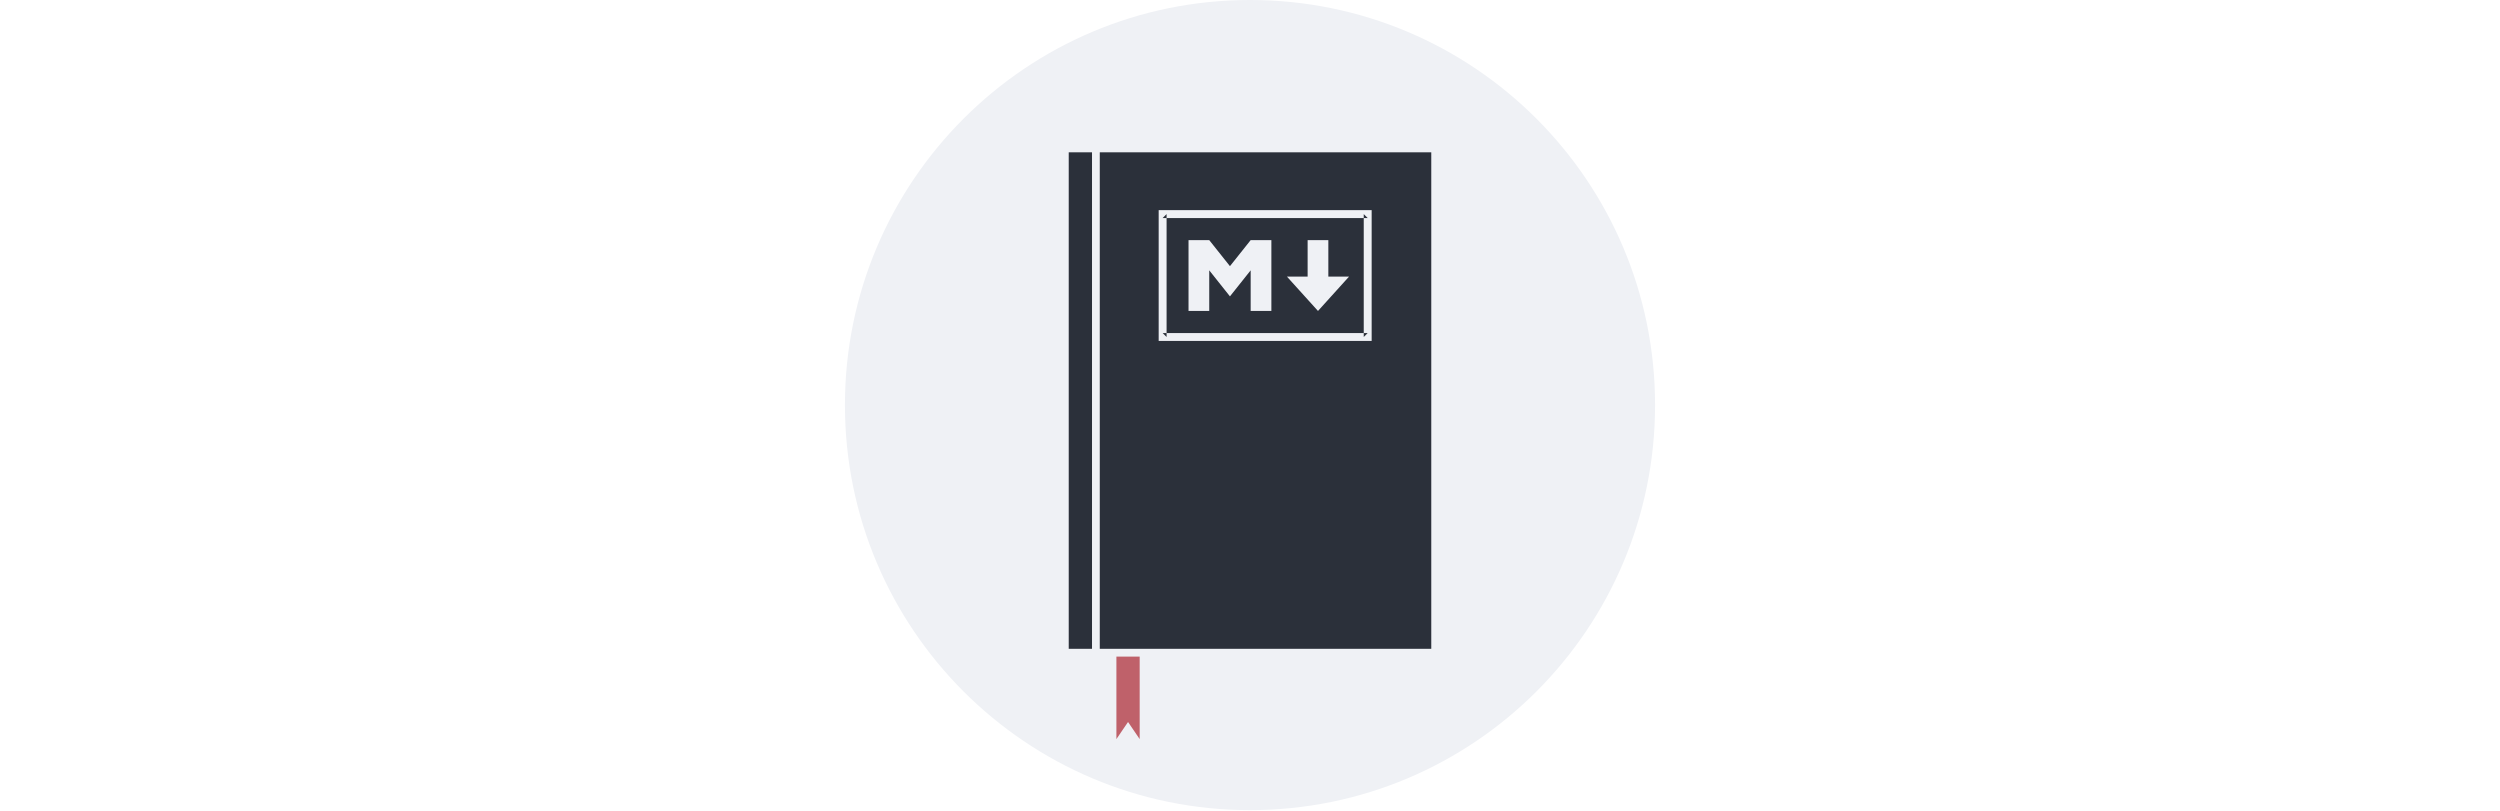
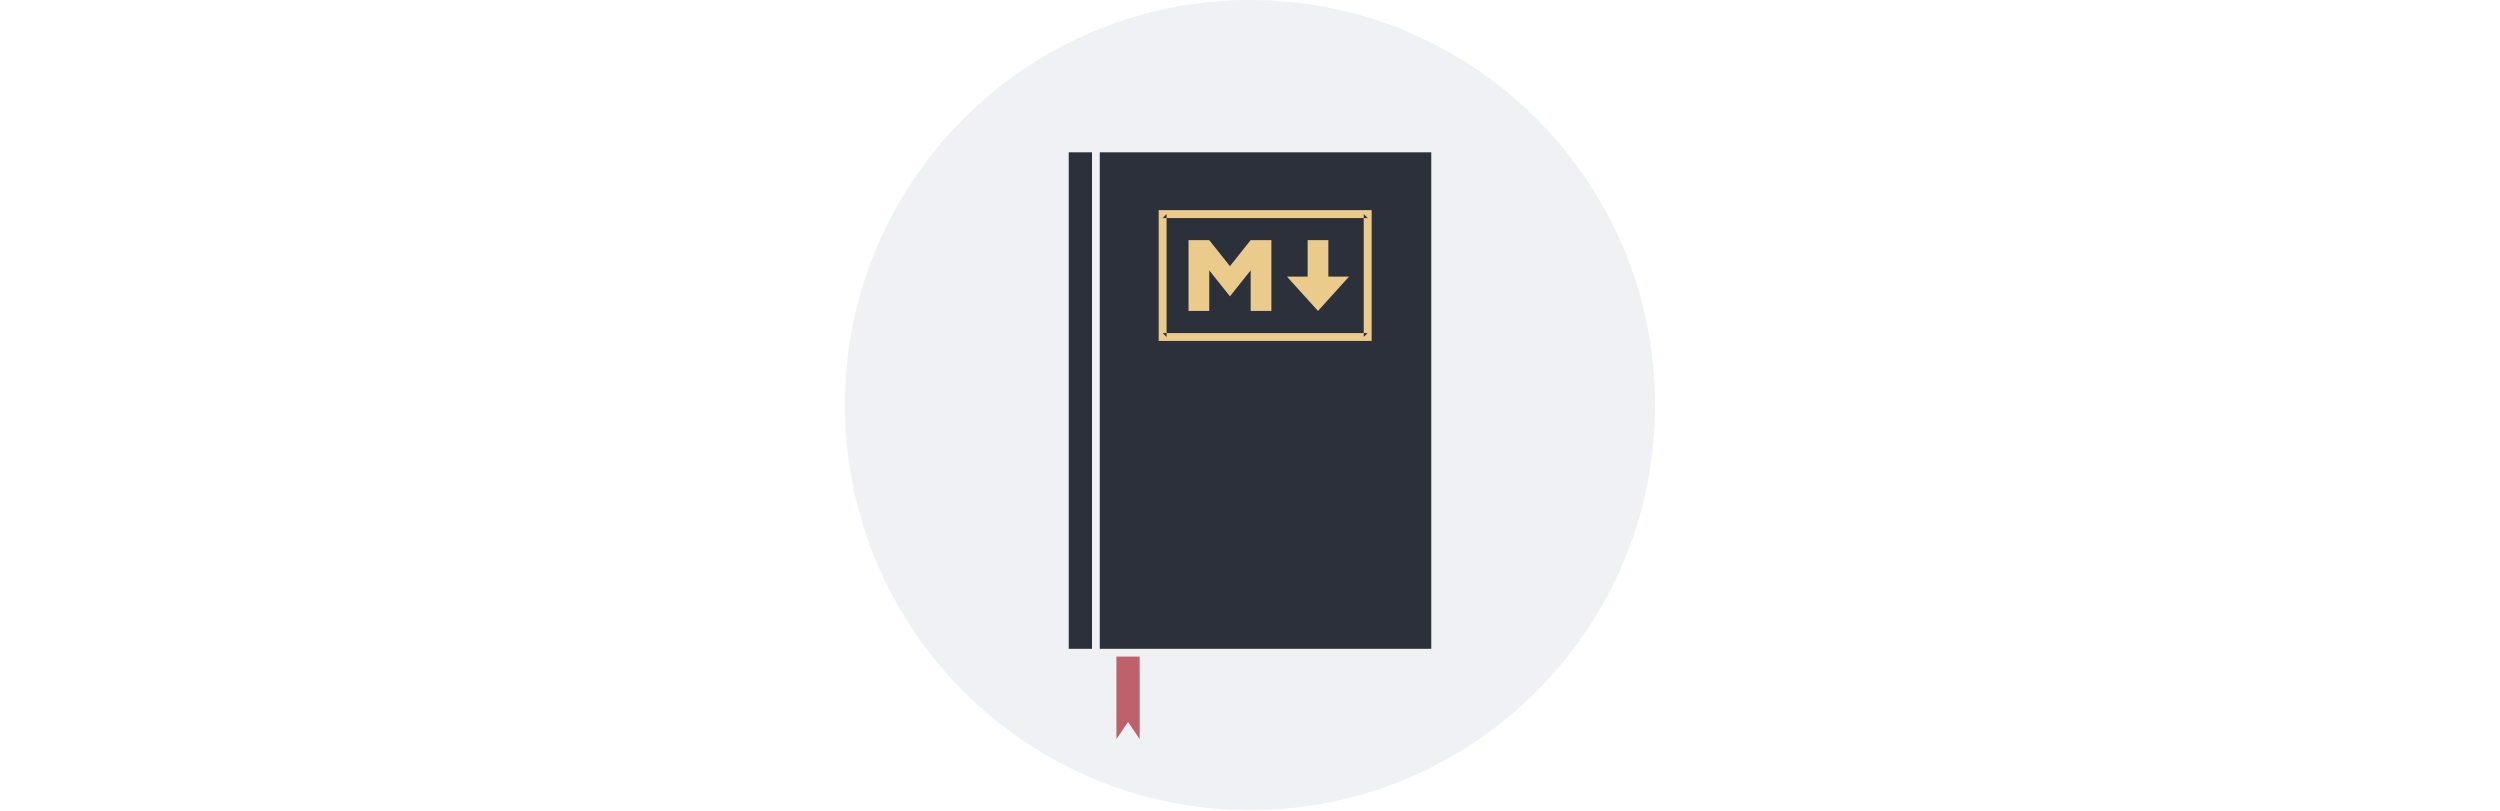
<svg xmlns="http://www.w3.org/2000/svg" width="790px" height="256px" viewBox="0 0 790 256" version="1.1">
  <defs />
  <g id="Page-1" stroke="none" stroke-width="1" fill="none" fill-rule="evenodd">
    <g id="Oval-1-+-noun_6571_cc" transform="translate(267, 0)">
      <circle id="Oval-1" fill="#EFF1F5" cx="128" cy="128" r="128" />
      <g id="noun_6571_cc" transform="translate(70.5, 48)">
        <rect id="Rectangle-path" fill="#2B303A" x="10.027" y="0.131" width="104.756" height="156.892" />
        <rect id="Rectangle-path" fill="#2B303A" x="0.217" y="0.131" width="7.358" height="156.892" />
        <path d="M22.639,159.481 L15.283,159.481 L15.283,185.554 L18.96,180.147 L22.639,185.554 L22.639,159.481 Z" id="Shape" fill="#BF616A" />
-         <g id="markdown-mark" transform="translate(29.89087, 19.64883)" fill="#EFF1F5">
-           <path d="M8.182,30.612 L8.182,8.229 L14.728,8.229 L21.273,16.458 L27.819,8.229 L34.364,8.229 L34.364,30.612 L27.819,30.612 L27.819,17.775 L21.273,26.004 L14.728,17.775 L14.728,30.612 L8.182,30.612 Z M49.092,30.612 L39.274,19.75 L45.819,19.75 L45.819,8.229 L52.365,8.229 L52.365,19.75 L58.911,19.75 L49.092,30.612 Z" id="Shape" />
-           <path d="M64.802,1.25 L63.552,0 L63.552,38.841 L64.802,37.591 L0,37.591 L1.25,38.841 L1.25,0 L0,1.25 L64.802,1.25 Z M-1.25,-1.25 L-1.25,0 L-1.25,38.841 L-1.25,40.091 L0,40.091 L64.802,40.091 L66.052,40.091 L66.052,38.841 L66.052,0 L66.052,-1.25 L64.802,-1.25 L0,-1.25 L-1.25,-1.25 Z" id="Rectangle-path" />
+         <g id="markdown-mark" transform="translate(27.89087, 17.64883)" fill="#EBCB8B">
+           <path d="M10.182,32.612 L10.182,10.229 L16.728,10.229 L23.273,18.458 L29.819,10.229 L36.364,10.229 L36.364,32.612 L29.819,32.612 L29.819,19.775 L23.273,28.004 L16.728,19.775 L16.728,32.612 L10.182,32.612 Z M51.092,32.612 L41.274,21.75 L47.819,21.75 L47.819,10.229 L54.365,10.229 L54.365,21.75 L60.911,21.75 L51.092,32.612 Z" id="Shape" />
+           <path d="M66.802,3.25 L65.552,2 L65.552,40.841 L66.802,39.591 L2,39.591 L3.25,40.841 L3.25,2 L2,3.25 L66.802,3.25 Z M0.75,0.75 L0.75,2 L0.75,40.841 L0.75,42.091 L2,42.091 L66.802,42.091 L68.052,42.091 L68.052,40.841 L68.052,2 L68.052,0.75 L66.802,0.75 L2,0.75 L0.75,0.75 Z" id="Rectangle-path" />
        </g>
      </g>
    </g>
  </g>
</svg>
